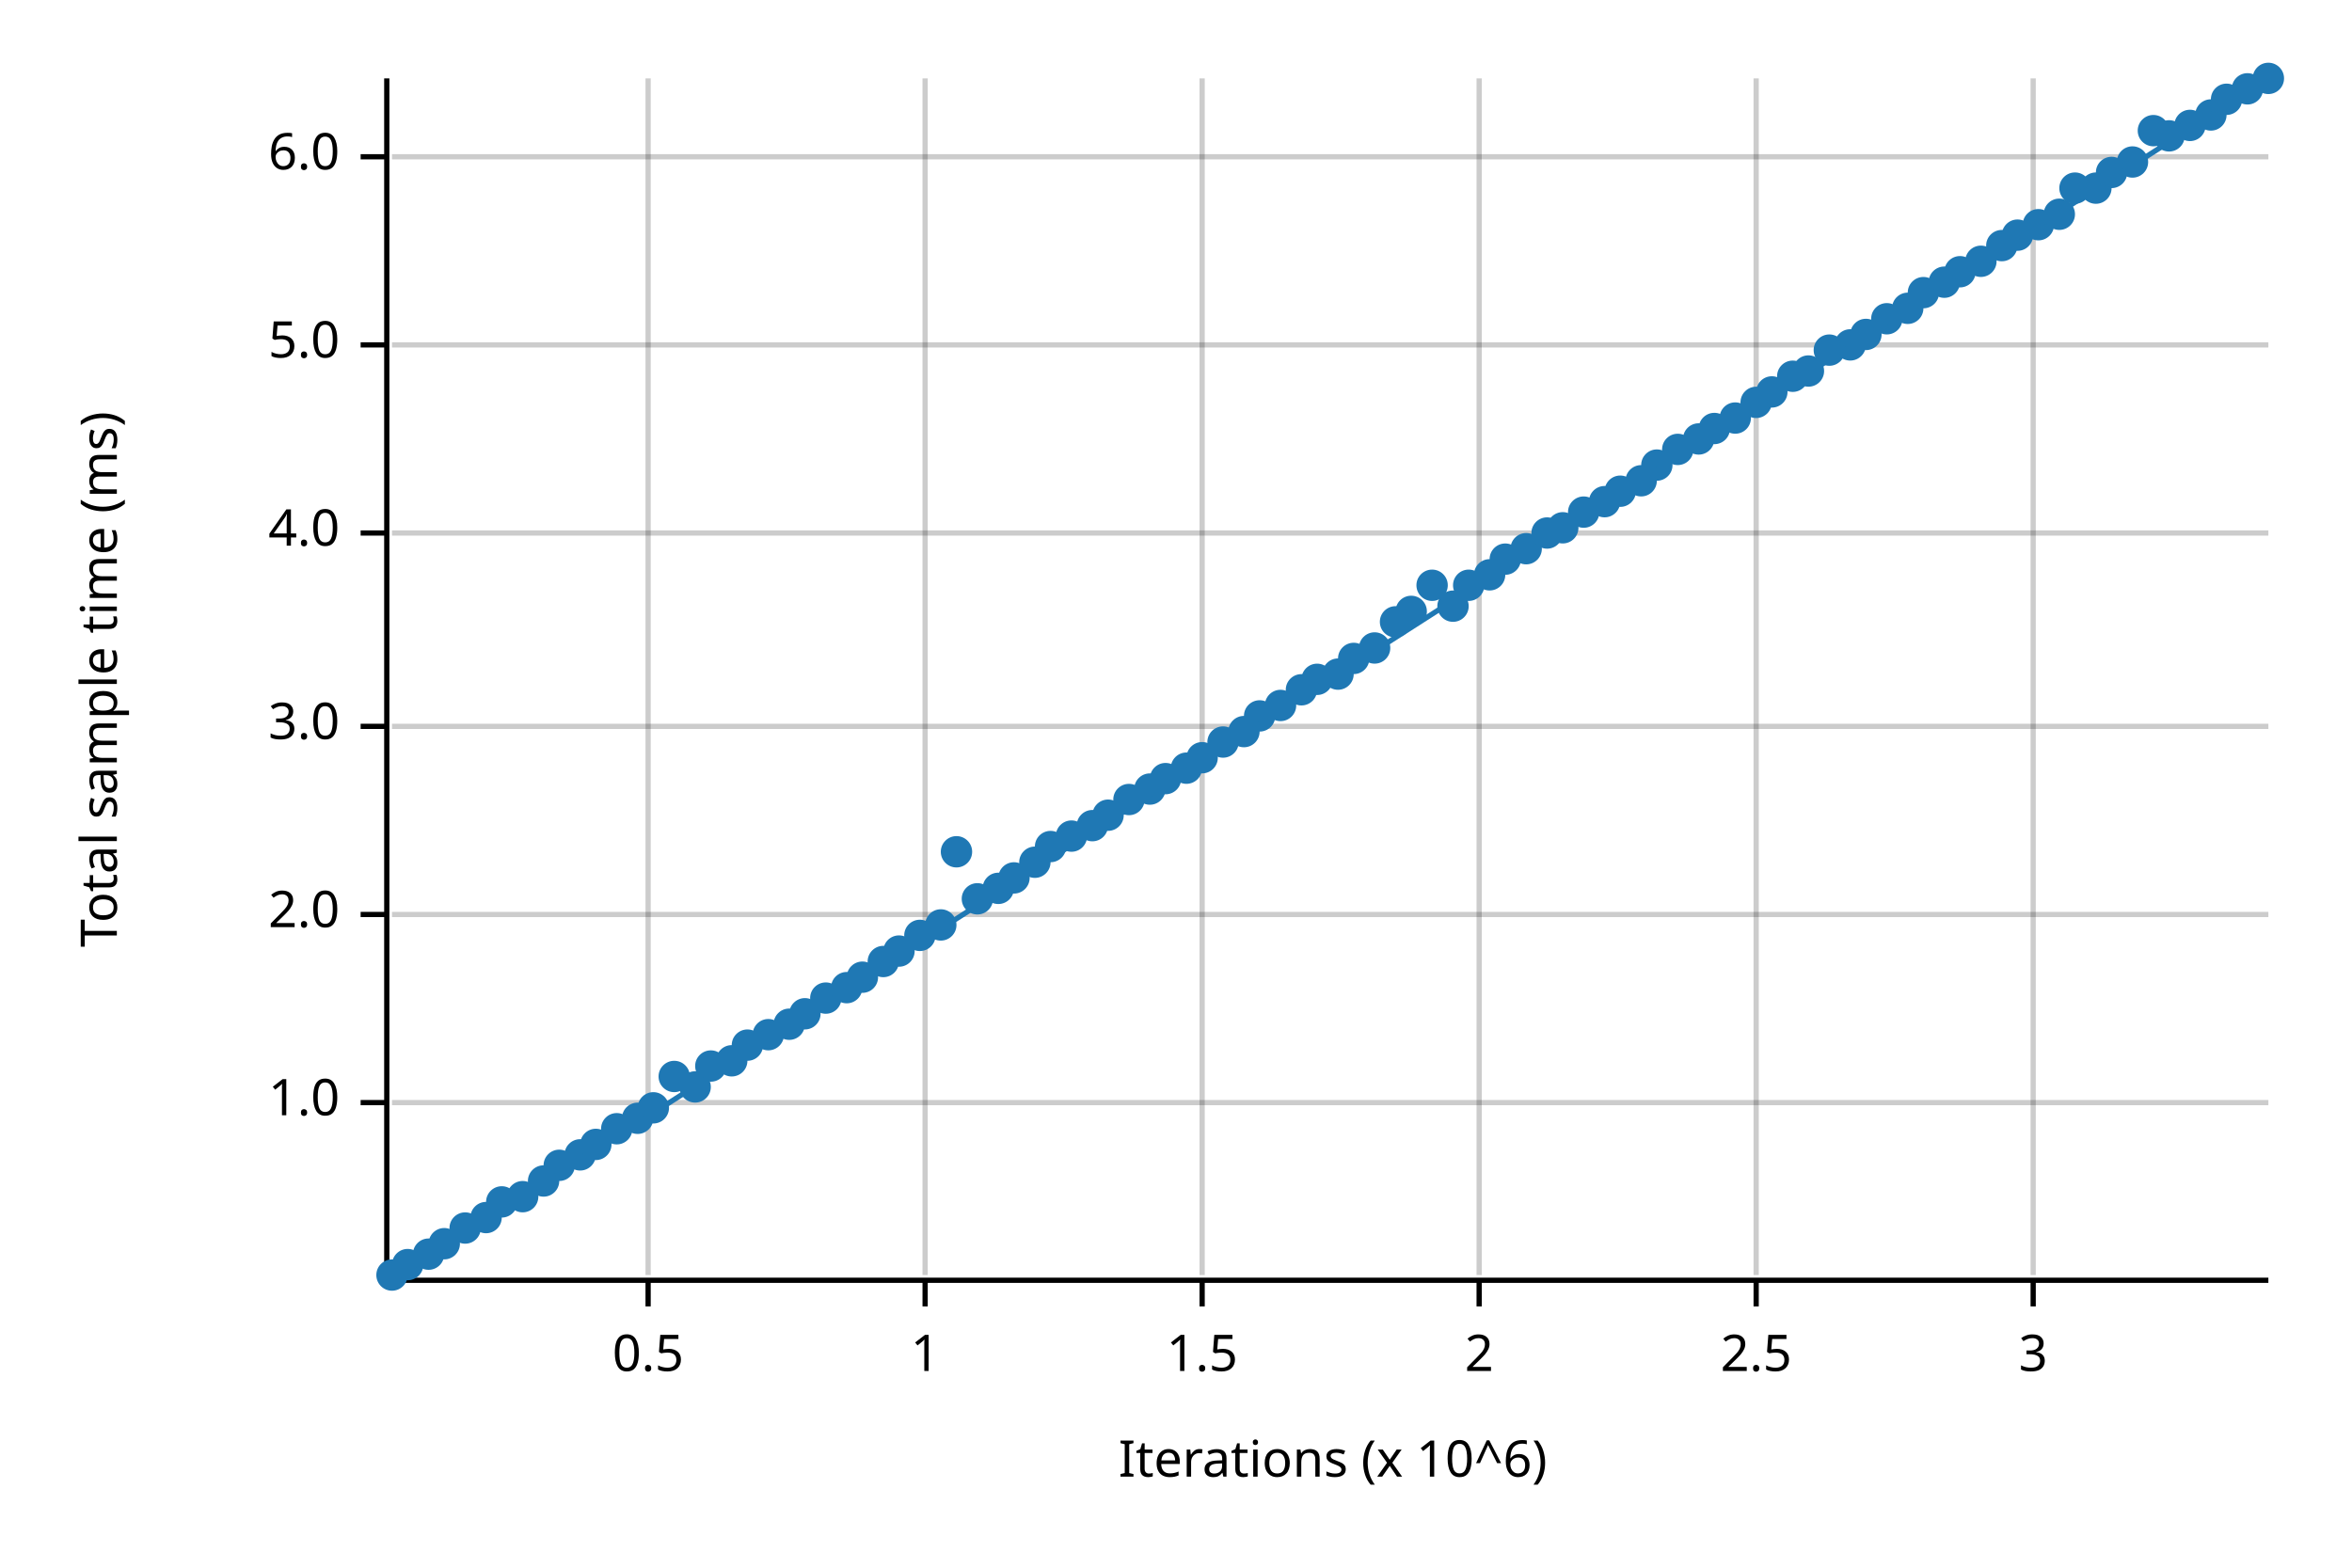
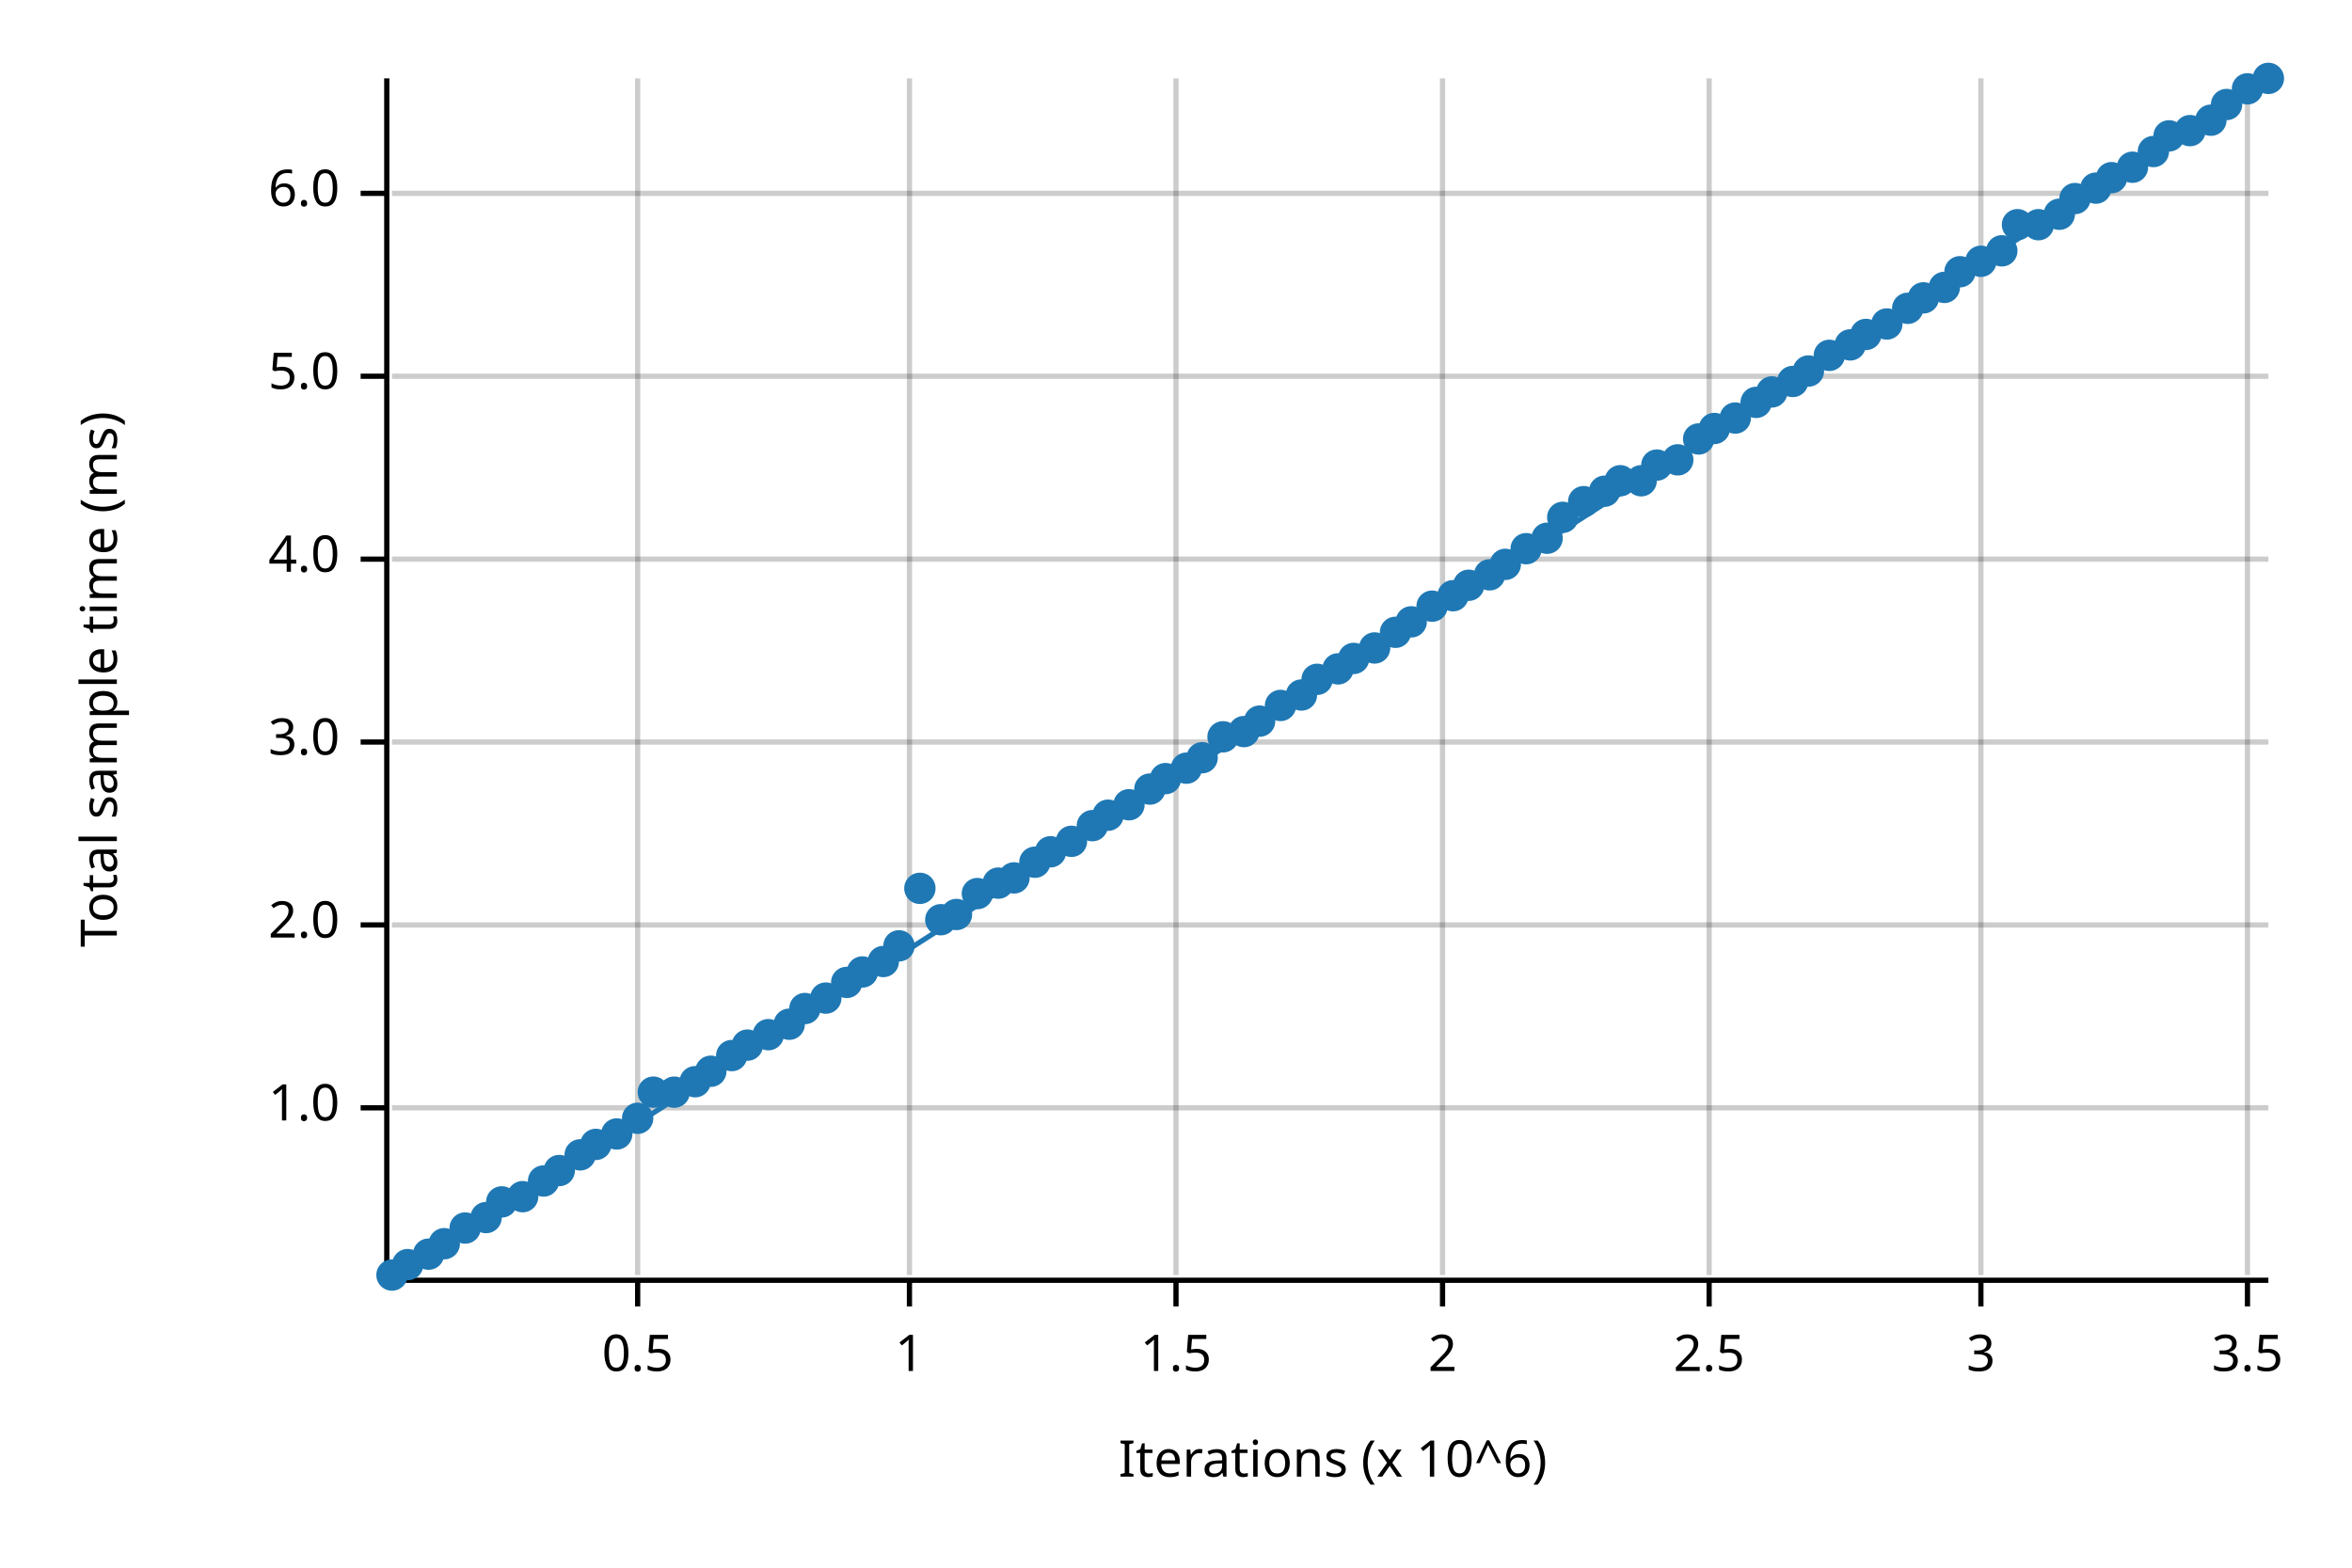
<svg xmlns="http://www.w3.org/2000/svg" width="450" height="300" viewBox="0 0 450 300">
  <text x="15" y="130" dy="0.76em" text-anchor="middle" font-family="sans-serif" font-size="9.677" opacity="1" fill="#000000" transform="rotate(270, 15, 130)">
Total sample time (ms)
</text>
  <text x="255" y="285" dy="-0.5ex" text-anchor="middle" font-family="sans-serif" font-size="9.677" opacity="1" fill="#000000">
Iterations (x 10^6)
</text>
-   <line opacity="0.2" stroke="#000000" stroke-width="1" x1="124" y1="244" x2="124" y2="15" />
-   <line opacity="0.2" stroke="#000000" stroke-width="1" x1="177" y1="244" x2="177" y2="15" />
-   <line opacity="0.2" stroke="#000000" stroke-width="1" x1="230" y1="244" x2="230" y2="15" />
-   <line opacity="0.2" stroke="#000000" stroke-width="1" x1="283" y1="244" x2="283" y2="15" />
-   <line opacity="0.2" stroke="#000000" stroke-width="1" x1="336" y1="244" x2="336" y2="15" />
-   <line opacity="0.2" stroke="#000000" stroke-width="1" x1="389" y1="244" x2="389" y2="15" />
-   <line opacity="0.2" stroke="#000000" stroke-width="1" x1="75" y1="211" x2="434" y2="211" />
-   <line opacity="0.2" stroke="#000000" stroke-width="1" x1="75" y1="175" x2="434" y2="175" />
-   <line opacity="0.2" stroke="#000000" stroke-width="1" x1="75" y1="139" x2="434" y2="139" />
-   <line opacity="0.2" stroke="#000000" stroke-width="1" x1="75" y1="102" x2="434" y2="102" />
-   <line opacity="0.2" stroke="#000000" stroke-width="1" x1="75" y1="66" x2="434" y2="66" />
-   <line opacity="0.2" stroke="#000000" stroke-width="1" x1="75" y1="30" x2="434" y2="30" />
+   <line opacity="0.2" stroke="#000000" stroke-width="1" x1="122" y1="244" x2="122" y2="15" />
+   <line opacity="0.2" stroke="#000000" stroke-width="1" x1="174" y1="244" x2="174" y2="15" />
+   <line opacity="0.2" stroke="#000000" stroke-width="1" x1="225" y1="244" x2="225" y2="15" />
+   <line opacity="0.2" stroke="#000000" stroke-width="1" x1="276" y1="244" x2="276" y2="15" />
+   <line opacity="0.2" stroke="#000000" stroke-width="1" x1="327" y1="244" x2="327" y2="15" />
+   <line opacity="0.2" stroke="#000000" stroke-width="1" x1="379" y1="244" x2="379" y2="15" />
+   <line opacity="0.2" stroke="#000000" stroke-width="1" x1="430" y1="244" x2="430" y2="15" />
+   <line opacity="0.2" stroke="#000000" stroke-width="1" x1="75" y1="212" x2="434" y2="212" />
+   <line opacity="0.2" stroke="#000000" stroke-width="1" x1="75" y1="177" x2="434" y2="177" />
+   <line opacity="0.2" stroke="#000000" stroke-width="1" x1="75" y1="142" x2="434" y2="142" />
+   <line opacity="0.2" stroke="#000000" stroke-width="1" x1="75" y1="107" x2="434" y2="107" />
+   <line opacity="0.2" stroke="#000000" stroke-width="1" x1="75" y1="72" x2="434" y2="72" />
+   <line opacity="0.2" stroke="#000000" stroke-width="1" x1="75" y1="37" x2="434" y2="37" />
  <polyline fill="none" opacity="1" stroke="#000000" stroke-width="1" points="74,15 74,244 " />
-   <text x="65" y="211" dy="0.5ex" text-anchor="end" font-family="sans-serif" font-size="9.677" opacity="1" fill="#000000">
+   <text x="65" y="212" dy="0.5ex" text-anchor="end" font-family="sans-serif" font-size="9.677" opacity="1" fill="#000000">
1.0
</text>
-   <polyline fill="none" opacity="1" stroke="#000000" stroke-width="1" points="69,211 74,211 " />
-   <text x="65" y="175" dy="0.5ex" text-anchor="end" font-family="sans-serif" font-size="9.677" opacity="1" fill="#000000">
+   <polyline fill="none" opacity="1" stroke="#000000" stroke-width="1" points="69,212 74,212 " />
+   <text x="65" y="177" dy="0.5ex" text-anchor="end" font-family="sans-serif" font-size="9.677" opacity="1" fill="#000000">
2.0
</text>
-   <polyline fill="none" opacity="1" stroke="#000000" stroke-width="1" points="69,175 74,175 " />
-   <text x="65" y="139" dy="0.5ex" text-anchor="end" font-family="sans-serif" font-size="9.677" opacity="1" fill="#000000">
+   <polyline fill="none" opacity="1" stroke="#000000" stroke-width="1" points="69,177 74,177 " />
+   <text x="65" y="142" dy="0.5ex" text-anchor="end" font-family="sans-serif" font-size="9.677" opacity="1" fill="#000000">
3.0
</text>
-   <polyline fill="none" opacity="1" stroke="#000000" stroke-width="1" points="69,139 74,139 " />
-   <text x="65" y="102" dy="0.5ex" text-anchor="end" font-family="sans-serif" font-size="9.677" opacity="1" fill="#000000">
+   <polyline fill="none" opacity="1" stroke="#000000" stroke-width="1" points="69,142 74,142 " />
+   <text x="65" y="107" dy="0.5ex" text-anchor="end" font-family="sans-serif" font-size="9.677" opacity="1" fill="#000000">
4.0
</text>
-   <polyline fill="none" opacity="1" stroke="#000000" stroke-width="1" points="69,102 74,102 " />
-   <text x="65" y="66" dy="0.5ex" text-anchor="end" font-family="sans-serif" font-size="9.677" opacity="1" fill="#000000">
+   <polyline fill="none" opacity="1" stroke="#000000" stroke-width="1" points="69,107 74,107 " />
+   <text x="65" y="72" dy="0.5ex" text-anchor="end" font-family="sans-serif" font-size="9.677" opacity="1" fill="#000000">
5.0
</text>
-   <polyline fill="none" opacity="1" stroke="#000000" stroke-width="1" points="69,66 74,66 " />
-   <text x="65" y="30" dy="0.5ex" text-anchor="end" font-family="sans-serif" font-size="9.677" opacity="1" fill="#000000">
+   <polyline fill="none" opacity="1" stroke="#000000" stroke-width="1" points="69,72 74,72 " />
+   <text x="65" y="37" dy="0.5ex" text-anchor="end" font-family="sans-serif" font-size="9.677" opacity="1" fill="#000000">
6.0
</text>
-   <polyline fill="none" opacity="1" stroke="#000000" stroke-width="1" points="69,30 74,30 " />
+   <polyline fill="none" opacity="1" stroke="#000000" stroke-width="1" points="69,37 74,37 " />
  <polyline fill="none" opacity="1" stroke="#000000" stroke-width="1" points="75,245 434,245 " />
-   <text x="124" y="255" dy="0.76em" text-anchor="middle" font-family="sans-serif" font-size="9.677" opacity="1" fill="#000000">
+   <text x="122" y="255" dy="0.76em" text-anchor="middle" font-family="sans-serif" font-size="9.677" opacity="1" fill="#000000">
0.5
</text>
-   <polyline fill="none" opacity="1" stroke="#000000" stroke-width="1" points="124,245 124,250 " />
-   <text x="177" y="255" dy="0.76em" text-anchor="middle" font-family="sans-serif" font-size="9.677" opacity="1" fill="#000000">
+   <polyline fill="none" opacity="1" stroke="#000000" stroke-width="1" points="122,245 122,250 " />
+   <text x="174" y="255" dy="0.76em" text-anchor="middle" font-family="sans-serif" font-size="9.677" opacity="1" fill="#000000">
1
</text>
-   <polyline fill="none" opacity="1" stroke="#000000" stroke-width="1" points="177,245 177,250 " />
-   <text x="230" y="255" dy="0.76em" text-anchor="middle" font-family="sans-serif" font-size="9.677" opacity="1" fill="#000000">
+   <polyline fill="none" opacity="1" stroke="#000000" stroke-width="1" points="174,245 174,250 " />
+   <text x="225" y="255" dy="0.76em" text-anchor="middle" font-family="sans-serif" font-size="9.677" opacity="1" fill="#000000">
1.5
</text>
-   <polyline fill="none" opacity="1" stroke="#000000" stroke-width="1" points="230,245 230,250 " />
-   <text x="283" y="255" dy="0.76em" text-anchor="middle" font-family="sans-serif" font-size="9.677" opacity="1" fill="#000000">
+   <polyline fill="none" opacity="1" stroke="#000000" stroke-width="1" points="225,245 225,250 " />
+   <text x="276" y="255" dy="0.76em" text-anchor="middle" font-family="sans-serif" font-size="9.677" opacity="1" fill="#000000">
2
</text>
-   <polyline fill="none" opacity="1" stroke="#000000" stroke-width="1" points="283,245 283,250 " />
-   <text x="336" y="255" dy="0.76em" text-anchor="middle" font-family="sans-serif" font-size="9.677" opacity="1" fill="#000000">
+   <polyline fill="none" opacity="1" stroke="#000000" stroke-width="1" points="276,245 276,250 " />
+   <text x="327" y="255" dy="0.76em" text-anchor="middle" font-family="sans-serif" font-size="9.677" opacity="1" fill="#000000">
2.5
</text>
-   <polyline fill="none" opacity="1" stroke="#000000" stroke-width="1" points="336,245 336,250 " />
-   <text x="389" y="255" dy="0.76em" text-anchor="middle" font-family="sans-serif" font-size="9.677" opacity="1" fill="#000000">
+   <polyline fill="none" opacity="1" stroke="#000000" stroke-width="1" points="327,245 327,250 " />
+   <text x="379" y="255" dy="0.76em" text-anchor="middle" font-family="sans-serif" font-size="9.677" opacity="1" fill="#000000">
3
</text>
-   <polyline fill="none" opacity="1" stroke="#000000" stroke-width="1" points="389,245 389,250 " />
+   <polyline fill="none" opacity="1" stroke="#000000" stroke-width="1" points="379,245 379,250 " />
+   <text x="430" y="255" dy="0.76em" text-anchor="middle" font-family="sans-serif" font-size="9.677" opacity="1" fill="#000000">
+ 3.5
+ </text>
+   <polyline fill="none" opacity="1" stroke="#000000" stroke-width="1" points="430,245 430,250 " />
  <circle cx="75" cy="244" r="3" opacity="1" fill="#1F78B4" stroke="none" stroke-width="1" />
  <circle cx="78" cy="242" r="3" opacity="1" fill="#1F78B4" stroke="none" stroke-width="1" />
  <circle cx="82" cy="240" r="3" opacity="1" fill="#1F78B4" stroke="none" stroke-width="1" />
  <circle cx="85" cy="238" r="3" opacity="1" fill="#1F78B4" stroke="none" stroke-width="1" />
  <circle cx="89" cy="235" r="3" opacity="1" fill="#1F78B4" stroke="none" stroke-width="1" />
  <circle cx="93" cy="233" r="3" opacity="1" fill="#1F78B4" stroke="none" stroke-width="1" />
  <circle cx="96" cy="230" r="3" opacity="1" fill="#1F78B4" stroke="none" stroke-width="1" />
  <circle cx="100" cy="229" r="3" opacity="1" fill="#1F78B4" stroke="none" stroke-width="1" />
  <circle cx="104" cy="226" r="3" opacity="1" fill="#1F78B4" stroke="none" stroke-width="1" />
-   <circle cx="107" cy="223" r="3" opacity="1" fill="#1F78B4" stroke="none" stroke-width="1" />
+   <circle cx="107" cy="224" r="3" opacity="1" fill="#1F78B4" stroke="none" stroke-width="1" />
  <circle cx="111" cy="221" r="3" opacity="1" fill="#1F78B4" stroke="none" stroke-width="1" />
  <circle cx="114" cy="219" r="3" opacity="1" fill="#1F78B4" stroke="none" stroke-width="1" />
-   <circle cx="118" cy="216" r="3" opacity="1" fill="#1F78B4" stroke="none" stroke-width="1" />
+   <circle cx="118" cy="217" r="3" opacity="1" fill="#1F78B4" stroke="none" stroke-width="1" />
  <circle cx="122" cy="214" r="3" opacity="1" fill="#1F78B4" stroke="none" stroke-width="1" />
-   <circle cx="125" cy="212" r="3" opacity="1" fill="#1F78B4" stroke="none" stroke-width="1" />
-   <circle cx="129" cy="206" r="3" opacity="1" fill="#1F78B4" stroke="none" stroke-width="1" />
-   <circle cx="133" cy="208" r="3" opacity="1" fill="#1F78B4" stroke="none" stroke-width="1" />
-   <circle cx="136" cy="204" r="3" opacity="1" fill="#1F78B4" stroke="none" stroke-width="1" />
-   <circle cx="140" cy="203" r="3" opacity="1" fill="#1F78B4" stroke="none" stroke-width="1" />
+   <circle cx="125" cy="209" r="3" opacity="1" fill="#1F78B4" stroke="none" stroke-width="1" />
+   <circle cx="129" cy="209" r="3" opacity="1" fill="#1F78B4" stroke="none" stroke-width="1" />
+   <circle cx="133" cy="207" r="3" opacity="1" fill="#1F78B4" stroke="none" stroke-width="1" />
+   <circle cx="136" cy="205" r="3" opacity="1" fill="#1F78B4" stroke="none" stroke-width="1" />
+   <circle cx="140" cy="202" r="3" opacity="1" fill="#1F78B4" stroke="none" stroke-width="1" />
  <circle cx="143" cy="200" r="3" opacity="1" fill="#1F78B4" stroke="none" stroke-width="1" />
  <circle cx="147" cy="198" r="3" opacity="1" fill="#1F78B4" stroke="none" stroke-width="1" />
  <circle cx="151" cy="196" r="3" opacity="1" fill="#1F78B4" stroke="none" stroke-width="1" />
-   <circle cx="154" cy="194" r="3" opacity="1" fill="#1F78B4" stroke="none" stroke-width="1" />
+   <circle cx="154" cy="193" r="3" opacity="1" fill="#1F78B4" stroke="none" stroke-width="1" />
  <circle cx="158" cy="191" r="3" opacity="1" fill="#1F78B4" stroke="none" stroke-width="1" />
-   <circle cx="162" cy="189" r="3" opacity="1" fill="#1F78B4" stroke="none" stroke-width="1" />
-   <circle cx="165" cy="187" r="3" opacity="1" fill="#1F78B4" stroke="none" stroke-width="1" />
+   <circle cx="162" cy="188" r="3" opacity="1" fill="#1F78B4" stroke="none" stroke-width="1" />
+   <circle cx="165" cy="186" r="3" opacity="1" fill="#1F78B4" stroke="none" stroke-width="1" />
  <circle cx="169" cy="184" r="3" opacity="1" fill="#1F78B4" stroke="none" stroke-width="1" />
-   <circle cx="172" cy="182" r="3" opacity="1" fill="#1F78B4" stroke="none" stroke-width="1" />
-   <circle cx="176" cy="179" r="3" opacity="1" fill="#1F78B4" stroke="none" stroke-width="1" />
-   <circle cx="180" cy="177" r="3" opacity="1" fill="#1F78B4" stroke="none" stroke-width="1" />
-   <circle cx="183" cy="163" r="3" opacity="1" fill="#1F78B4" stroke="none" stroke-width="1" />
-   <circle cx="187" cy="172" r="3" opacity="1" fill="#1F78B4" stroke="none" stroke-width="1" />
-   <circle cx="191" cy="170" r="3" opacity="1" fill="#1F78B4" stroke="none" stroke-width="1" />
+   <circle cx="172" cy="181" r="3" opacity="1" fill="#1F78B4" stroke="none" stroke-width="1" />
+   <circle cx="176" cy="170" r="3" opacity="1" fill="#1F78B4" stroke="none" stroke-width="1" />
+   <circle cx="180" cy="176" r="3" opacity="1" fill="#1F78B4" stroke="none" stroke-width="1" />
+   <circle cx="183" cy="175" r="3" opacity="1" fill="#1F78B4" stroke="none" stroke-width="1" />
+   <circle cx="187" cy="171" r="3" opacity="1" fill="#1F78B4" stroke="none" stroke-width="1" />
+   <circle cx="191" cy="169" r="3" opacity="1" fill="#1F78B4" stroke="none" stroke-width="1" />
  <circle cx="194" cy="168" r="3" opacity="1" fill="#1F78B4" stroke="none" stroke-width="1" />
  <circle cx="198" cy="165" r="3" opacity="1" fill="#1F78B4" stroke="none" stroke-width="1" />
-   <circle cx="201" cy="162" r="3" opacity="1" fill="#1F78B4" stroke="none" stroke-width="1" />
-   <circle cx="205" cy="160" r="3" opacity="1" fill="#1F78B4" stroke="none" stroke-width="1" />
+   <circle cx="201" cy="163" r="3" opacity="1" fill="#1F78B4" stroke="none" stroke-width="1" />
+   <circle cx="205" cy="161" r="3" opacity="1" fill="#1F78B4" stroke="none" stroke-width="1" />
  <circle cx="209" cy="158" r="3" opacity="1" fill="#1F78B4" stroke="none" stroke-width="1" />
  <circle cx="212" cy="156" r="3" opacity="1" fill="#1F78B4" stroke="none" stroke-width="1" />
-   <circle cx="216" cy="153" r="3" opacity="1" fill="#1F78B4" stroke="none" stroke-width="1" />
+   <circle cx="216" cy="154" r="3" opacity="1" fill="#1F78B4" stroke="none" stroke-width="1" />
  <circle cx="220" cy="151" r="3" opacity="1" fill="#1F78B4" stroke="none" stroke-width="1" />
  <circle cx="223" cy="149" r="3" opacity="1" fill="#1F78B4" stroke="none" stroke-width="1" />
  <circle cx="227" cy="147" r="3" opacity="1" fill="#1F78B4" stroke="none" stroke-width="1" />
  <circle cx="230" cy="145" r="3" opacity="1" fill="#1F78B4" stroke="none" stroke-width="1" />
-   <circle cx="234" cy="142" r="3" opacity="1" fill="#1F78B4" stroke="none" stroke-width="1" />
+   <circle cx="234" cy="141" r="3" opacity="1" fill="#1F78B4" stroke="none" stroke-width="1" />
  <circle cx="238" cy="140" r="3" opacity="1" fill="#1F78B4" stroke="none" stroke-width="1" />
-   <circle cx="241" cy="137" r="3" opacity="1" fill="#1F78B4" stroke="none" stroke-width="1" />
+   <circle cx="241" cy="138" r="3" opacity="1" fill="#1F78B4" stroke="none" stroke-width="1" />
  <circle cx="245" cy="135" r="3" opacity="1" fill="#1F78B4" stroke="none" stroke-width="1" />
-   <circle cx="249" cy="132" r="3" opacity="1" fill="#1F78B4" stroke="none" stroke-width="1" />
+   <circle cx="249" cy="133" r="3" opacity="1" fill="#1F78B4" stroke="none" stroke-width="1" />
  <circle cx="252" cy="130" r="3" opacity="1" fill="#1F78B4" stroke="none" stroke-width="1" />
-   <circle cx="256" cy="129" r="3" opacity="1" fill="#1F78B4" stroke="none" stroke-width="1" />
+   <circle cx="256" cy="128" r="3" opacity="1" fill="#1F78B4" stroke="none" stroke-width="1" />
  <circle cx="259" cy="126" r="3" opacity="1" fill="#1F78B4" stroke="none" stroke-width="1" />
  <circle cx="263" cy="124" r="3" opacity="1" fill="#1F78B4" stroke="none" stroke-width="1" />
-   <circle cx="267" cy="119" r="3" opacity="1" fill="#1F78B4" stroke="none" stroke-width="1" />
-   <circle cx="270" cy="117" r="3" opacity="1" fill="#1F78B4" stroke="none" stroke-width="1" />
-   <circle cx="274" cy="112" r="3" opacity="1" fill="#1F78B4" stroke="none" stroke-width="1" />
-   <circle cx="278" cy="116" r="3" opacity="1" fill="#1F78B4" stroke="none" stroke-width="1" />
+   <circle cx="267" cy="121" r="3" opacity="1" fill="#1F78B4" stroke="none" stroke-width="1" />
+   <circle cx="270" cy="119" r="3" opacity="1" fill="#1F78B4" stroke="none" stroke-width="1" />
+   <circle cx="274" cy="116" r="3" opacity="1" fill="#1F78B4" stroke="none" stroke-width="1" />
+   <circle cx="278" cy="114" r="3" opacity="1" fill="#1F78B4" stroke="none" stroke-width="1" />
  <circle cx="281" cy="112" r="3" opacity="1" fill="#1F78B4" stroke="none" stroke-width="1" />
  <circle cx="285" cy="110" r="3" opacity="1" fill="#1F78B4" stroke="none" stroke-width="1" />
-   <circle cx="288" cy="107" r="3" opacity="1" fill="#1F78B4" stroke="none" stroke-width="1" />
+   <circle cx="288" cy="108" r="3" opacity="1" fill="#1F78B4" stroke="none" stroke-width="1" />
  <circle cx="292" cy="105" r="3" opacity="1" fill="#1F78B4" stroke="none" stroke-width="1" />
-   <circle cx="296" cy="102" r="3" opacity="1" fill="#1F78B4" stroke="none" stroke-width="1" />
-   <circle cx="299" cy="101" r="3" opacity="1" fill="#1F78B4" stroke="none" stroke-width="1" />
-   <circle cx="303" cy="98" r="3" opacity="1" fill="#1F78B4" stroke="none" stroke-width="1" />
-   <circle cx="307" cy="96" r="3" opacity="1" fill="#1F78B4" stroke="none" stroke-width="1" />
-   <circle cx="310" cy="94" r="3" opacity="1" fill="#1F78B4" stroke="none" stroke-width="1" />
+   <circle cx="296" cy="103" r="3" opacity="1" fill="#1F78B4" stroke="none" stroke-width="1" />
+   <circle cx="299" cy="99" r="3" opacity="1" fill="#1F78B4" stroke="none" stroke-width="1" />
+   <circle cx="303" cy="96" r="3" opacity="1" fill="#1F78B4" stroke="none" stroke-width="1" />
+   <circle cx="307" cy="94" r="3" opacity="1" fill="#1F78B4" stroke="none" stroke-width="1" />
+   <circle cx="310" cy="92" r="3" opacity="1" fill="#1F78B4" stroke="none" stroke-width="1" />
  <circle cx="314" cy="92" r="3" opacity="1" fill="#1F78B4" stroke="none" stroke-width="1" />
  <circle cx="317" cy="89" r="3" opacity="1" fill="#1F78B4" stroke="none" stroke-width="1" />
-   <circle cx="321" cy="86" r="3" opacity="1" fill="#1F78B4" stroke="none" stroke-width="1" />
+   <circle cx="321" cy="88" r="3" opacity="1" fill="#1F78B4" stroke="none" stroke-width="1" />
  <circle cx="325" cy="84" r="3" opacity="1" fill="#1F78B4" stroke="none" stroke-width="1" />
  <circle cx="328" cy="82" r="3" opacity="1" fill="#1F78B4" stroke="none" stroke-width="1" />
  <circle cx="332" cy="80" r="3" opacity="1" fill="#1F78B4" stroke="none" stroke-width="1" />
  <circle cx="336" cy="77" r="3" opacity="1" fill="#1F78B4" stroke="none" stroke-width="1" />
  <circle cx="339" cy="75" r="3" opacity="1" fill="#1F78B4" stroke="none" stroke-width="1" />
-   <circle cx="343" cy="72" r="3" opacity="1" fill="#1F78B4" stroke="none" stroke-width="1" />
+   <circle cx="343" cy="73" r="3" opacity="1" fill="#1F78B4" stroke="none" stroke-width="1" />
  <circle cx="346" cy="71" r="3" opacity="1" fill="#1F78B4" stroke="none" stroke-width="1" />
-   <circle cx="350" cy="67" r="3" opacity="1" fill="#1F78B4" stroke="none" stroke-width="1" />
+   <circle cx="350" cy="68" r="3" opacity="1" fill="#1F78B4" stroke="none" stroke-width="1" />
  <circle cx="354" cy="66" r="3" opacity="1" fill="#1F78B4" stroke="none" stroke-width="1" />
  <circle cx="357" cy="64" r="3" opacity="1" fill="#1F78B4" stroke="none" stroke-width="1" />
-   <circle cx="361" cy="61" r="3" opacity="1" fill="#1F78B4" stroke="none" stroke-width="1" />
+   <circle cx="361" cy="62" r="3" opacity="1" fill="#1F78B4" stroke="none" stroke-width="1" />
  <circle cx="365" cy="59" r="3" opacity="1" fill="#1F78B4" stroke="none" stroke-width="1" />
-   <circle cx="368" cy="56" r="3" opacity="1" fill="#1F78B4" stroke="none" stroke-width="1" />
-   <circle cx="372" cy="54" r="3" opacity="1" fill="#1F78B4" stroke="none" stroke-width="1" />
+   <circle cx="368" cy="57" r="3" opacity="1" fill="#1F78B4" stroke="none" stroke-width="1" />
+   <circle cx="372" cy="55" r="3" opacity="1" fill="#1F78B4" stroke="none" stroke-width="1" />
  <circle cx="375" cy="52" r="3" opacity="1" fill="#1F78B4" stroke="none" stroke-width="1" />
  <circle cx="379" cy="50" r="3" opacity="1" fill="#1F78B4" stroke="none" stroke-width="1" />
-   <circle cx="383" cy="47" r="3" opacity="1" fill="#1F78B4" stroke="none" stroke-width="1" />
-   <circle cx="386" cy="45" r="3" opacity="1" fill="#1F78B4" stroke="none" stroke-width="1" />
+   <circle cx="383" cy="48" r="3" opacity="1" fill="#1F78B4" stroke="none" stroke-width="1" />
+   <circle cx="386" cy="43" r="3" opacity="1" fill="#1F78B4" stroke="none" stroke-width="1" />
  <circle cx="390" cy="43" r="3" opacity="1" fill="#1F78B4" stroke="none" stroke-width="1" />
  <circle cx="394" cy="41" r="3" opacity="1" fill="#1F78B4" stroke="none" stroke-width="1" />
-   <circle cx="397" cy="36" r="3" opacity="1" fill="#1F78B4" stroke="none" stroke-width="1" />
+   <circle cx="397" cy="38" r="3" opacity="1" fill="#1F78B4" stroke="none" stroke-width="1" />
  <circle cx="401" cy="36" r="3" opacity="1" fill="#1F78B4" stroke="none" stroke-width="1" />
-   <circle cx="404" cy="33" r="3" opacity="1" fill="#1F78B4" stroke="none" stroke-width="1" />
-   <circle cx="408" cy="31" r="3" opacity="1" fill="#1F78B4" stroke="none" stroke-width="1" />
-   <circle cx="412" cy="25" r="3" opacity="1" fill="#1F78B4" stroke="none" stroke-width="1" />
+   <circle cx="404" cy="34" r="3" opacity="1" fill="#1F78B4" stroke="none" stroke-width="1" />
+   <circle cx="408" cy="32" r="3" opacity="1" fill="#1F78B4" stroke="none" stroke-width="1" />
+   <circle cx="412" cy="29" r="3" opacity="1" fill="#1F78B4" stroke="none" stroke-width="1" />
  <circle cx="415" cy="26" r="3" opacity="1" fill="#1F78B4" stroke="none" stroke-width="1" />
-   <circle cx="419" cy="24" r="3" opacity="1" fill="#1F78B4" stroke="none" stroke-width="1" />
-   <circle cx="423" cy="22" r="3" opacity="1" fill="#1F78B4" stroke="none" stroke-width="1" />
-   <circle cx="426" cy="19" r="3" opacity="1" fill="#1F78B4" stroke="none" stroke-width="1" />
+   <circle cx="419" cy="25" r="3" opacity="1" fill="#1F78B4" stroke="none" stroke-width="1" />
+   <circle cx="423" cy="23" r="3" opacity="1" fill="#1F78B4" stroke="none" stroke-width="1" />
+   <circle cx="426" cy="20" r="3" opacity="1" fill="#1F78B4" stroke="none" stroke-width="1" />
  <circle cx="430" cy="17" r="3" opacity="1" fill="#1F78B4" stroke="none" stroke-width="1" />
  <circle cx="434" cy="15" r="3" opacity="1" fill="#1F78B4" stroke="none" stroke-width="1" />
  <polyline fill="none" opacity="1" stroke="#1F78B4" stroke-width="1" points="75,245 434,15 " />
  <polygon opacity="0.25" fill="#1F78B4" points="75,245 434,15 434,15 " />
</svg>
